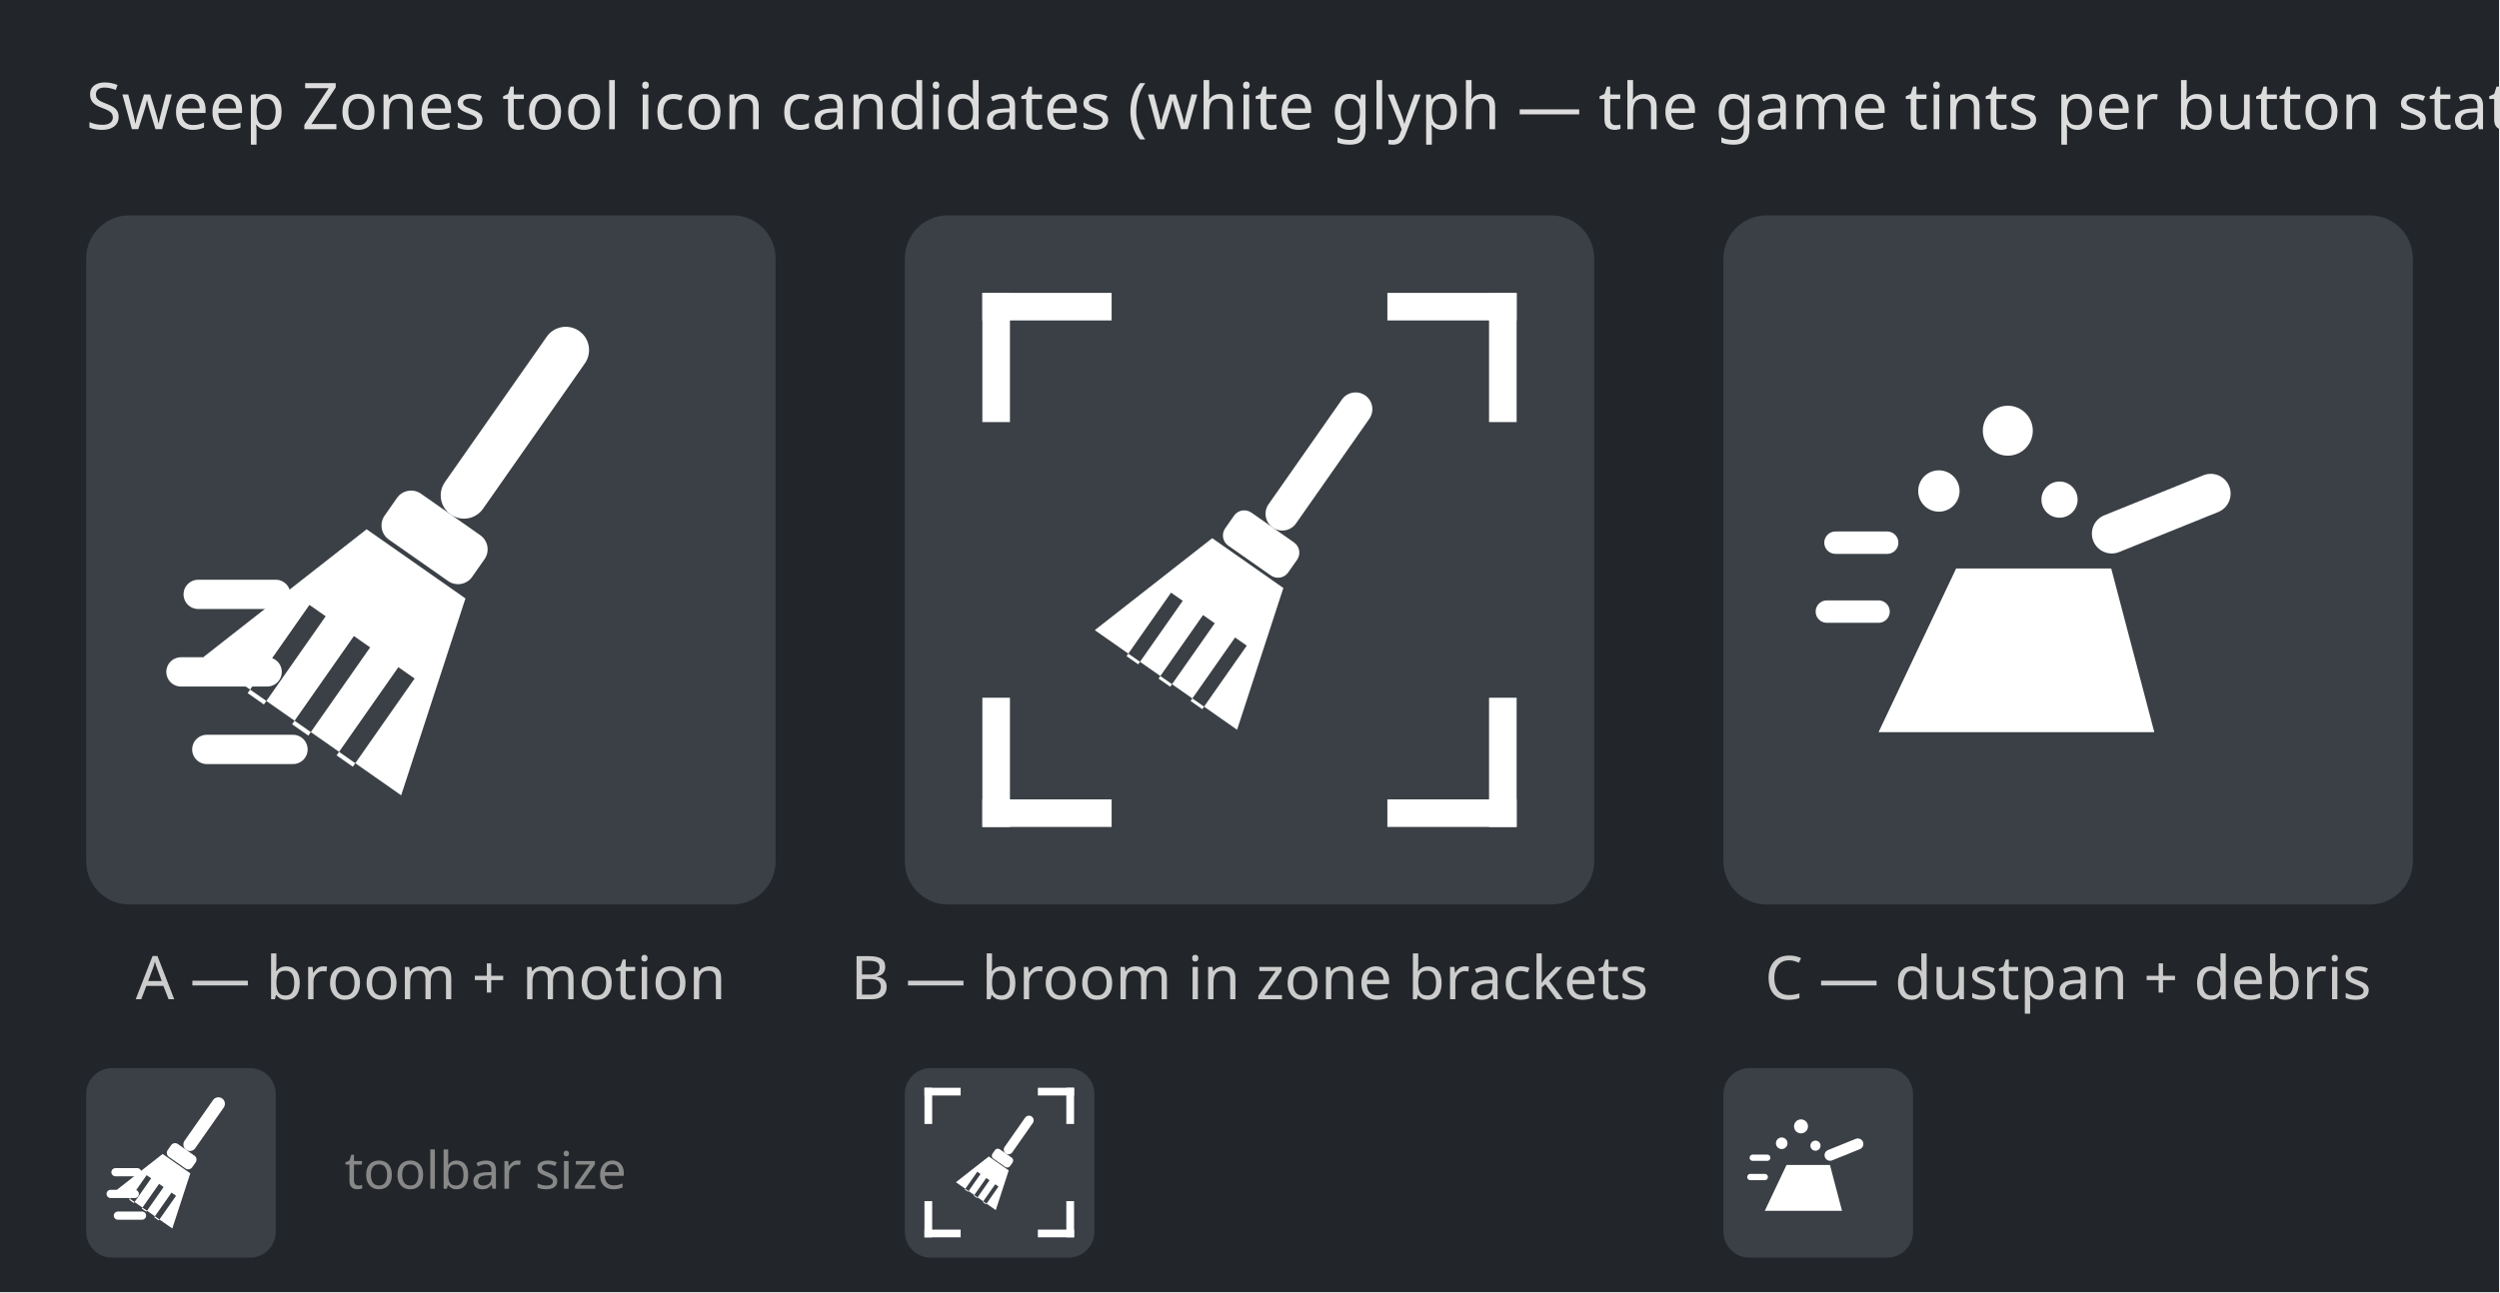
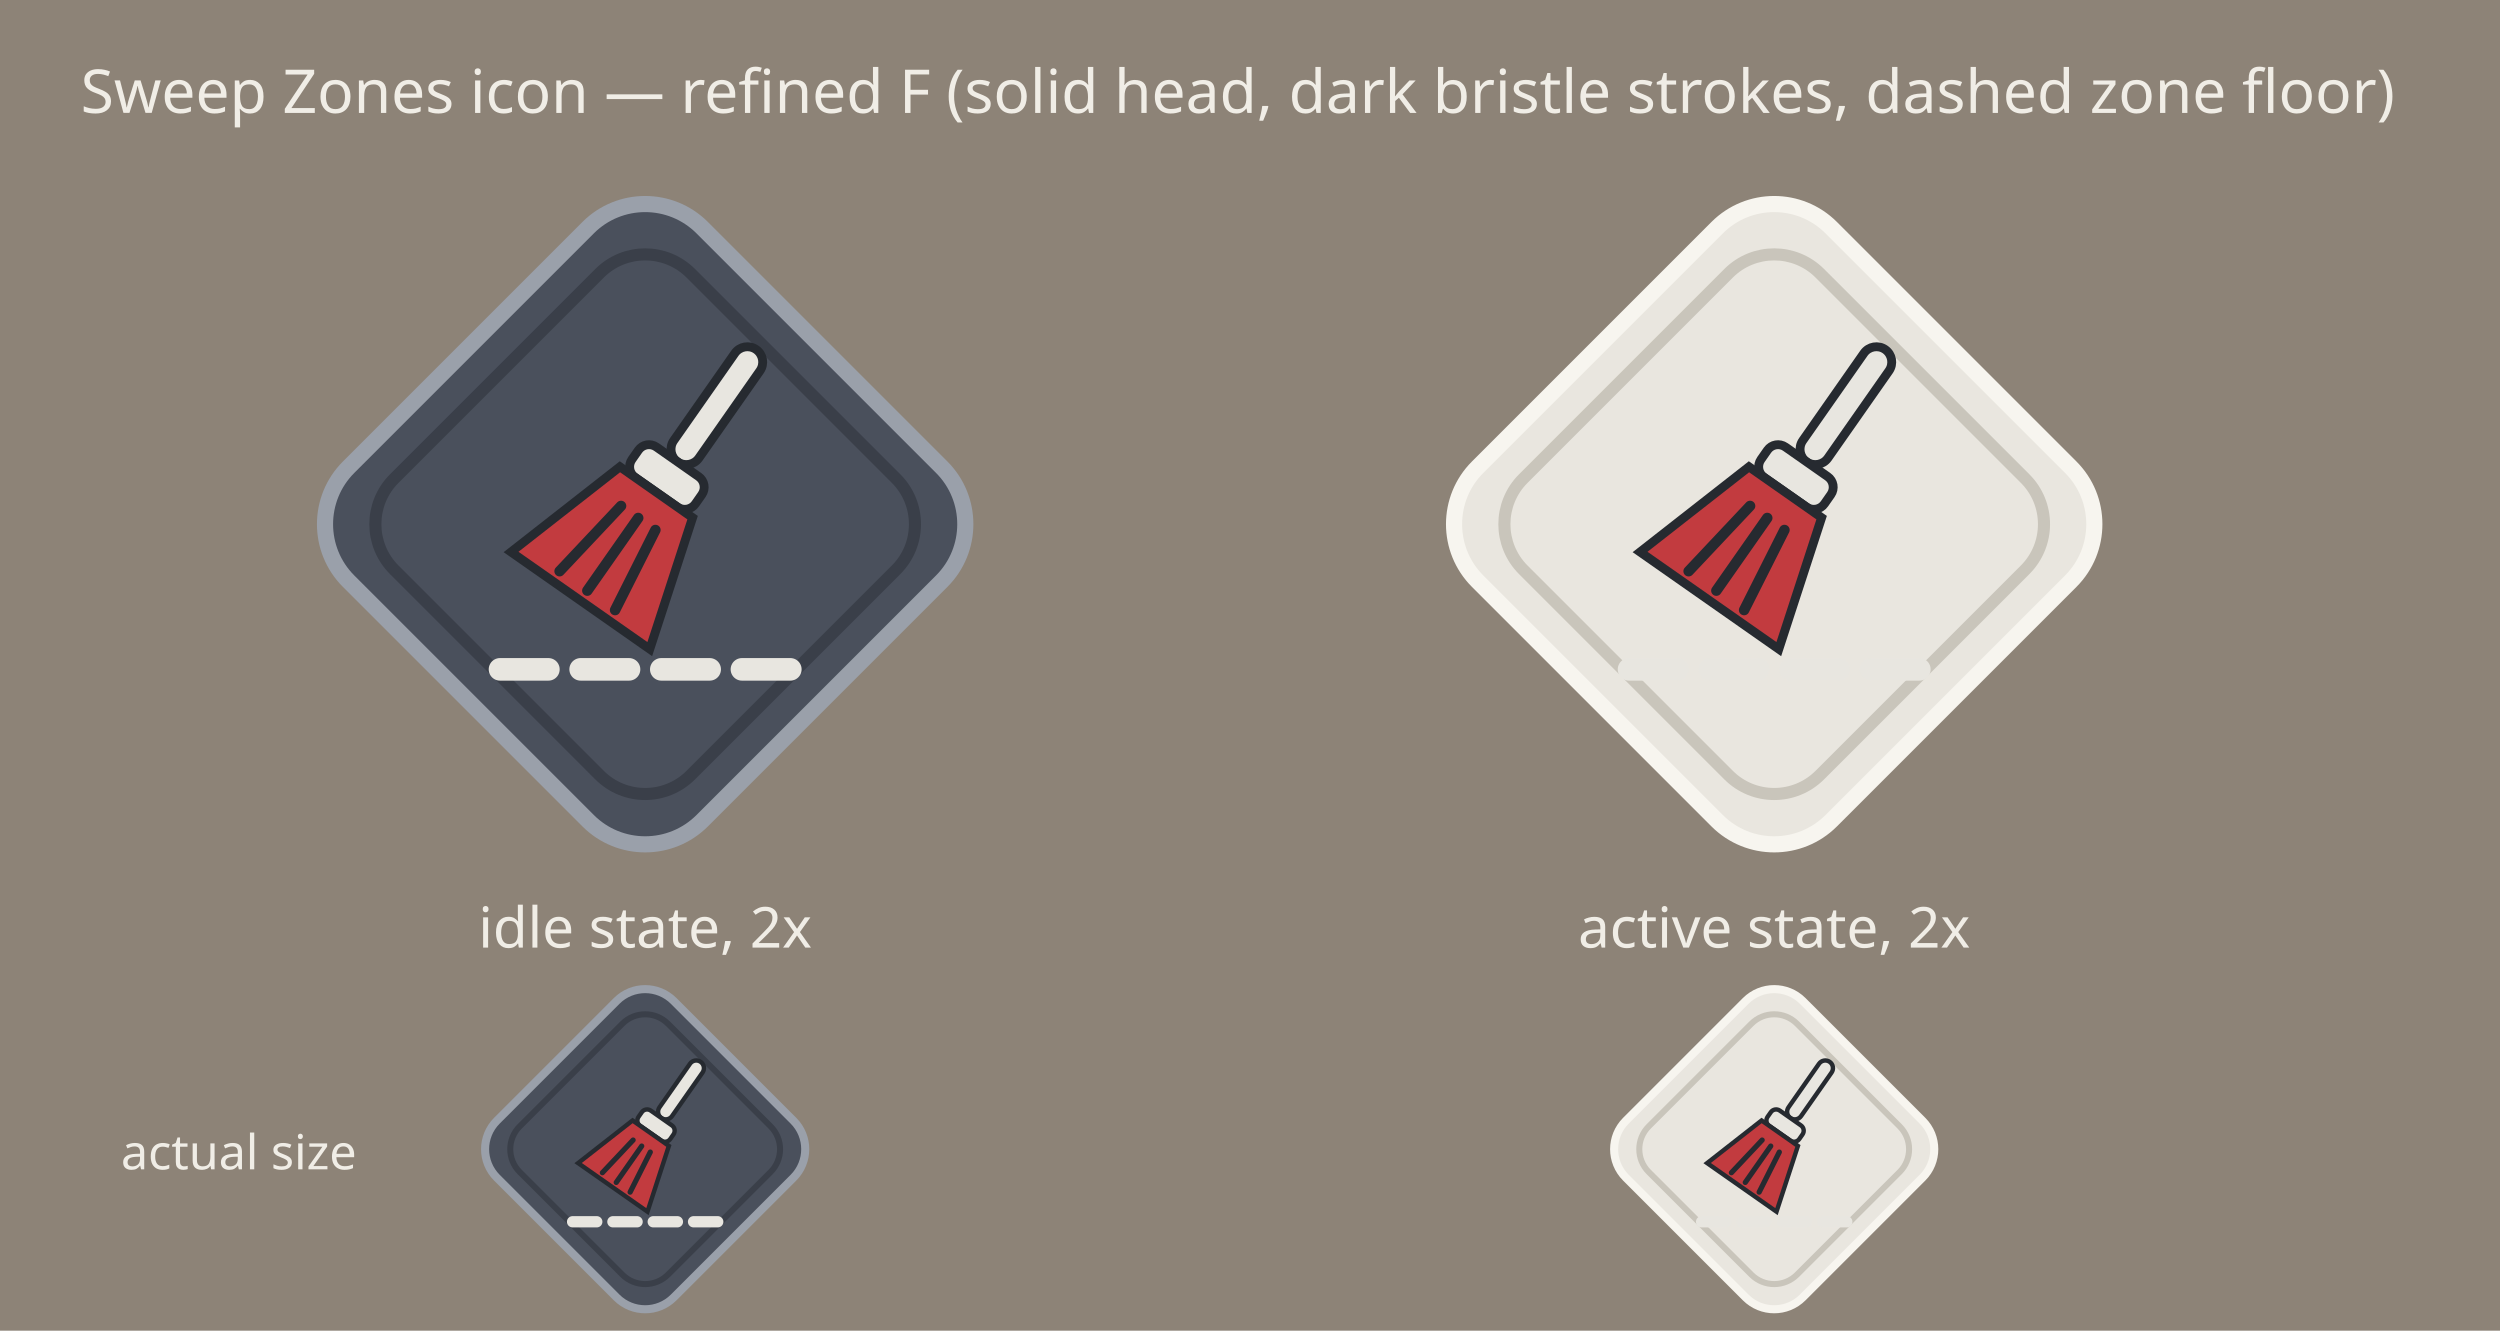
- <svg xmlns="http://www.w3.org/2000/svg" viewBox="0 0 580 300" font-family="Segoe UI, sans-serif">
+ <svg xmlns="http://www.w3.org/2000/svg" viewBox="0 0 620 330" font-family="Segoe UI, sans-serif">
  <defs>
-     <g id="broom">
+     <g id="buttonIdle">
+       <rect x="-31" y="-31" width="62" height="62" rx="10" transform="rotate(45)" fill="#4a505c" stroke="#9aa0aa" stroke-width="2" />
+       <rect x="-26" y="-26" width="52" height="52" rx="8" transform="rotate(45)" fill="none" stroke="#3a3f49" stroke-width="1.5" />
+     </g>
+     <g id="buttonActive">
+       <rect x="-31" y="-31" width="62" height="62" rx="10" transform="rotate(45)" fill="#e9e6df" stroke="#f7f5ef" stroke-width="2" />
+       <rect x="-26" y="-26" width="52" height="52" rx="8" transform="rotate(45)" fill="none" stroke="#c9c5bb" stroke-width="1.5" />
+     </g>
+     <g id="sweepZonesIcon">
      <g transform="rotate(35 32 30)">
-         <rect x="29.3" y="0" width="5.4" height="26" rx="2.7" fill="#fff" />
-         <rect x="25.8" y="26" width="12.4" height="6.5" rx="2" fill="#fff" />
-         <path fill="#fff" fill-rule="evenodd" d="M25,33 L39,33 L46,56 L18,56 Z           M24.6,44 h2.3 v12.5 h-2.3 Z           M30.9,44 h2.3 v12.5 h-2.3 Z           M37.2,44 h2.3 v12.5 h-2.3 Z" />
+         <rect x="30.1" y="6" width="3.8" height="17" rx="1.9" fill="#e8e6e0" stroke="#262a30" stroke-width="1.1" />
+         <rect x="27.2" y="23" width="9.6" height="4.6" rx="1.6" fill="#e8e6e0" stroke="#262a30" stroke-width="1.1" />
+         <path fill="#c23b3f" stroke="#262a30" stroke-width="1.1" d="M26.5,27.6 L37.5,27.6 L42.5,44 L21.5,44 Z" />
+         <g stroke="#262a30" stroke-width="1.3" stroke-linecap="round">
+           <line x1="29.4" y1="31.5" x2="27.8" y2="42.5" />
+           <line x1="32" y1="31.5" x2="32" y2="42.5" />
+           <line x1="34.6" y1="31.5" x2="36.2" y2="42.5" />
+         </g>
      </g>
-     </g>
-     <g id="variantA">
-       <use href="#broom" />
-       <g stroke="#fff" stroke-width="3.4" stroke-linecap="round">
-         <line x1="5" y1="36" x2="14" y2="36" />
-         <line x1="3" y1="45" x2="13" y2="45" />
-         <line x1="6" y1="54" x2="16" y2="54" />
-       </g>
-     </g>
-     <g id="variantB">
-       <use href="#broom" transform="translate(10 9) scale(0.72)" />
-       <g fill="#fff">
-         <rect x="1" y="1" width="15" height="3.2" />
-         <rect x="1" y="1" width="3.2" height="15" />
-         <rect x="48" y="1" width="15" height="3.2" />
-         <rect x="59.8" y="1" width="3.2" height="15" />
-         <rect x="1" y="59.8" width="15" height="3.2" />
-         <rect x="1" y="48" width="3.2" height="15" />
-         <rect x="48" y="59.8" width="15" height="3.2" />
-         <rect x="59.8" y="48" width="3.2" height="15" />
-       </g>
-     </g>
-     <g id="variantC">
-       <g fill="#fff">
-         <path d="M10,52 L42,52 L37,33 L19,33 Z" />
-         <rect x="35" y="27.5" width="17" height="4.6" rx="2.3" transform="rotate(-22 35 30)" />
-         <circle cx="17" cy="24" r="2.4" />
-         <circle cx="25" cy="17" r="2.9" />
-         <circle cx="31" cy="25" r="2.1" />
-       </g>
-       <g stroke="#fff" stroke-width="2.6" stroke-linecap="round">
-         <line x1="5" y1="30" x2="11" y2="30" />
-         <line x1="4" y1="38" x2="10" y2="38" />
+       <g stroke="#e8e6e0" stroke-width="2.8" stroke-linecap="round">
+         <line x1="14" y1="50" x2="20" y2="50" />
+         <line x1="24" y1="50" x2="30" y2="50" />
+         <line x1="34" y1="50" x2="40" y2="50" />
+         <line x1="44" y1="50" x2="50" y2="50" />
      </g>
    </g>
  </defs>
-   <rect x="0" y="0" width="580" height="300" fill="#22262a" />
-   <text x="20" y="30" fill="#dddddd" font-size="15">Sweep Zones tool icon candidates (white glyph — the game tints per button state)</text>
+   <rect x="0" y="0" width="620" height="330" fill="#8d8377" />
+   <text x="20" y="28" fill="#f0ede6" font-size="15">Sweep Zones icon — refined F (solid head, dark bristle strokes, dashed zone floor)</text>
  <g>
-     <rect x="20" y="50" width="160" height="160" rx="10" fill="#3a4045" />
-     <use href="#variantA" transform="translate(36 66) scale(2)" />
-     <text x="100" y="232" fill="#cccccc" font-size="14" text-anchor="middle">A — broom + motion</text>
-     <rect x="210" y="50" width="160" height="160" rx="10" fill="#3a4045" />
-     <use href="#variantB" transform="translate(226 66) scale(2)" />
-     <text x="290" y="232" fill="#cccccc" font-size="14" text-anchor="middle">B — broom in zone brackets</text>
-     <rect x="400" y="50" width="160" height="160" rx="10" fill="#3a4045" />
-     <use href="#variantC" transform="translate(416 66) scale(2)" />
-     <text x="480" y="232" fill="#cccccc" font-size="14" text-anchor="middle">C — dustpan + debris</text>
+     <use href="#buttonIdle" transform="translate(160 130) scale(2)" />
+     <use href="#sweepZonesIcon" transform="translate(96 66) scale(2)" />
+     <text x="160" y="235" fill="#f0ede6" font-size="14" text-anchor="middle">idle state, 2x</text>
+     <use href="#buttonActive" transform="translate(440 130) scale(2)" />
+     <use href="#sweepZonesIcon" transform="translate(376 66) scale(2)" />
+     <text x="440" y="235" fill="#f0ede6" font-size="14" text-anchor="middle">active state, 2x</text>
  </g>
  <g>
-     <rect x="20" y="248" width="44" height="44" rx="6" fill="#3a4045" />
-     <use href="#variantA" transform="translate(24 252) scale(0.56)" />
-     <rect x="210" y="248" width="44" height="44" rx="6" fill="#3a4045" />
-     <use href="#variantB" transform="translate(214 252) scale(0.56)" />
-     <rect x="400" y="248" width="44" height="44" rx="6" fill="#3a4045" />
-     <use href="#variantC" transform="translate(404 252) scale(0.56)" />
-     <text x="80" y="276" fill="#888888" font-size="12">toolbar size</text>
+     <use href="#buttonIdle" transform="translate(160 285)" />
+     <use href="#sweepZonesIcon" transform="translate(128 253)" />
+     <use href="#buttonActive" transform="translate(440 285)" />
+     <use href="#sweepZonesIcon" transform="translate(408 253)" />
+     <text x="30" y="290" fill="#f0ede6" font-size="12">actual size</text>
  </g>
</svg>
